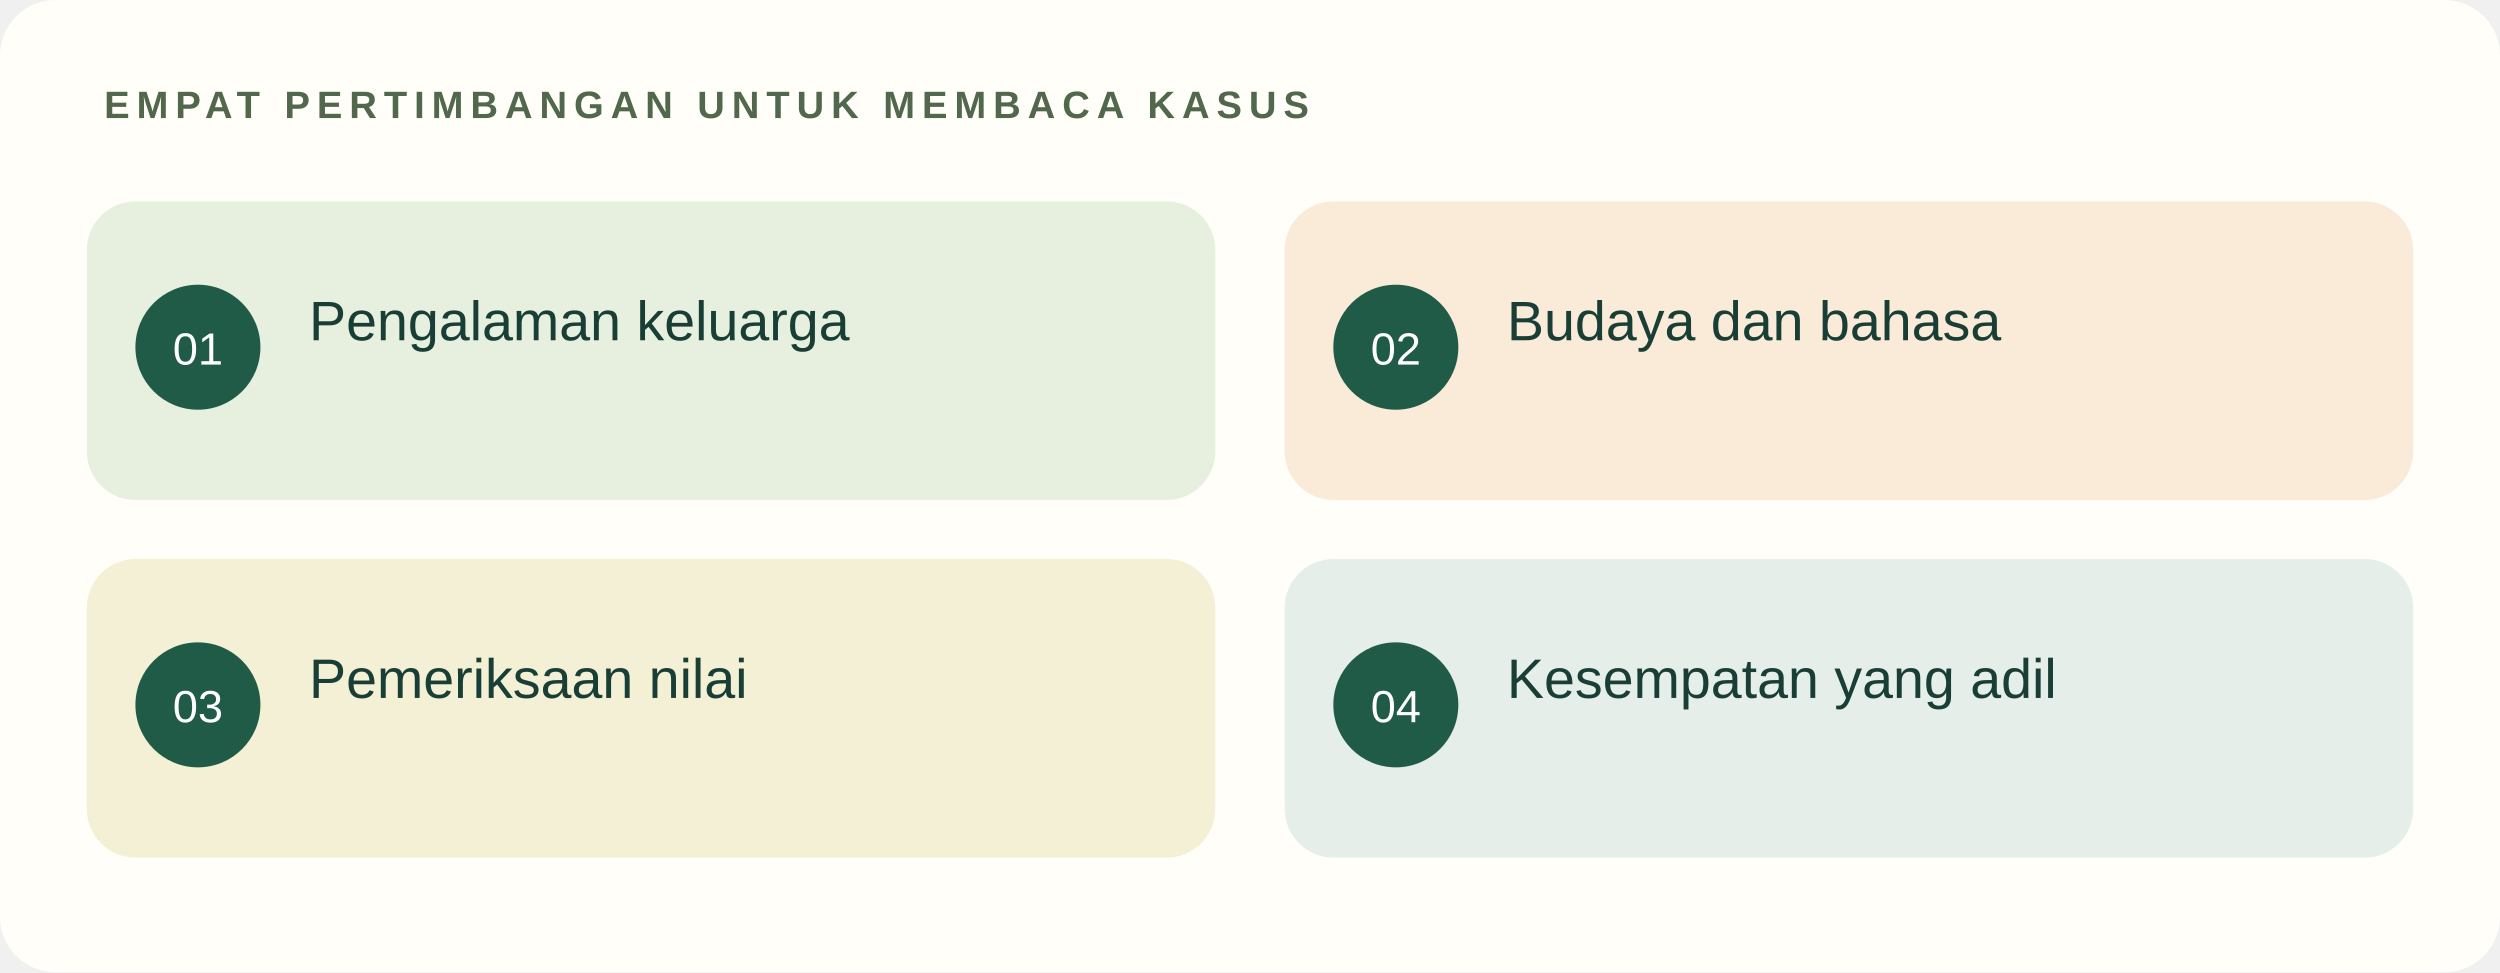
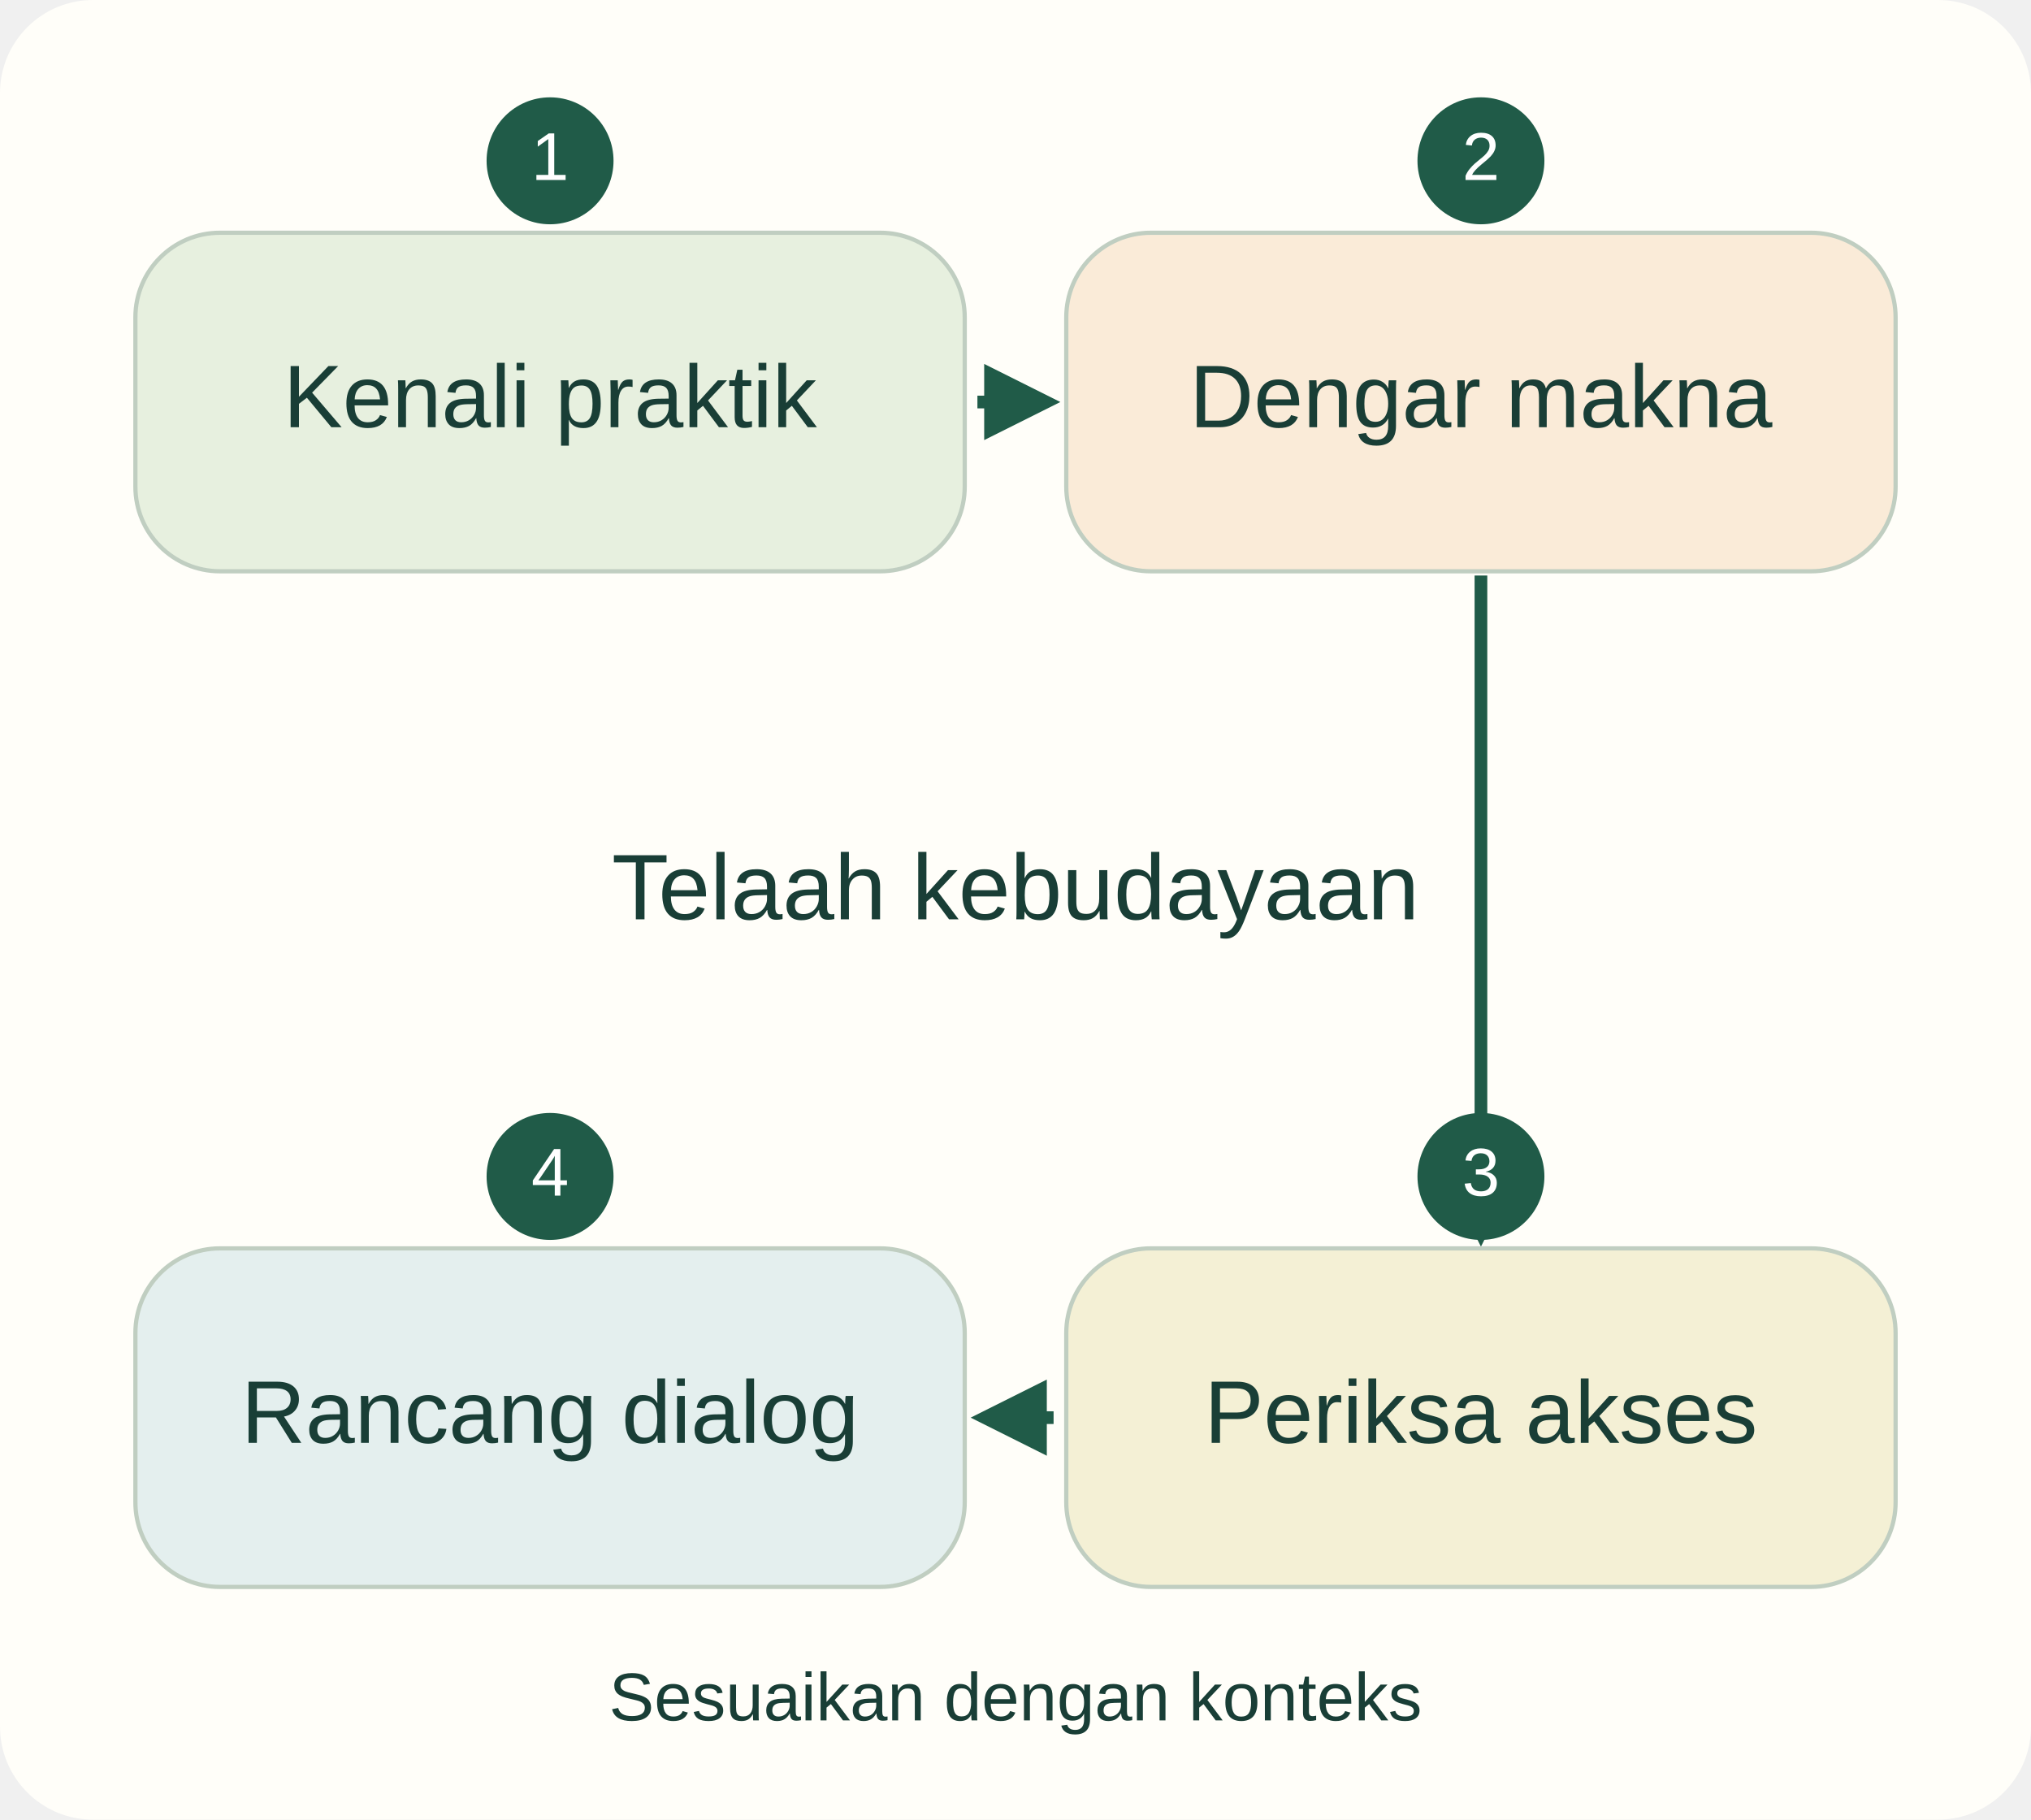
- <svg xmlns="http://www.w3.org/2000/svg" viewBox="0 0 720 280" role="img">
-   <rect width="720" height="280" rx="16" fill="#fffef9" />
-   <text x="30" y="34" font-family="Arial,sans-serif" font-size="11" font-weight="bold" letter-spacing="2" fill="#52684c">EMPAT PERTIMBANGAN UNTUK MEMBACA KASUS</text>
-   <rect x="25" y="58" width="325" height="86" rx="14" fill="#e7f0df" />
-   <circle cx="57" cy="100" r="18" fill="#205b48" />
-   <text x="57" y="105" text-anchor="middle" font-family="Arial" font-size="13" fill="white">01</text>
-   <text x="89" y="98" font-family="Arial,sans-serif" font-size="16" fill="#193e36">Pengalaman keluarga</text>
-   <rect x="370" y="58" width="325" height="86" rx="14" fill="#faebd8" />
-   <circle cx="402" cy="100" r="18" fill="#205b48" />
-   <text x="402" y="105" text-anchor="middle" font-family="Arial" font-size="13" fill="white">02</text>
-   <text x="434" y="98" font-family="Arial,sans-serif" font-size="16" fill="#193e36">Budaya dan bahasa</text>
-   <rect x="25" y="161" width="325" height="86" rx="14" fill="#f4f0d5" />
-   <circle cx="57" cy="203" r="18" fill="#205b48" />
-   <text x="57" y="208" text-anchor="middle" font-family="Arial" font-size="13" fill="white">03</text>
-   <text x="89" y="201" font-family="Arial,sans-serif" font-size="16" fill="#193e36">Pemeriksaan nilai</text>
-   <rect x="370" y="161" width="325" height="86" rx="14" fill="#e6eeea" />
-   <circle cx="402" cy="203" r="18" fill="#205b48" />
-   <text x="402" y="208" text-anchor="middle" font-family="Arial" font-size="13" fill="white">04</text>
-   <text x="434" y="201" font-family="Arial,sans-serif" font-size="16" fill="#193e36">Kesempatan yang adil</text>
+ <svg xmlns="http://www.w3.org/2000/svg" viewBox="0 0 480 430" role="img" aria-labelledby="title desc">
+   <defs>
+     <marker id="arrow" viewBox="0 0 10 10" refX="8" refY="5" markerWidth="6" markerHeight="6" orient="auto-start-reverse">
+       <path d="M0 0 L10 5 L0 10" fill="#205b48" />
+     </marker>
+   </defs>
+   <rect width="480" height="430" rx="22" fill="#fffef9" />
+   <path d="M231,95 L247,95" fill="none" stroke="#205b48" stroke-width="3" marker-end="url(#arrow)" />
+   <path d="M350,136 L350,291" fill="none" stroke="#205b48" stroke-width="3" marker-end="url(#arrow)" />
+   <path d="M249,335 L233,335" fill="none" stroke="#205b48" stroke-width="3" marker-end="url(#arrow)" />
+   <rect x="32.0" y="55.0" width="196" height="80" rx="20" fill="#e7f0df" stroke="#c0cec1" />
+   <text x="130" y="95.0" text-anchor="middle" dominant-baseline="middle" font-family="Arial,sans-serif" font-size="21" fill="#193e36">Kenali praktik</text>
+   <circle cx="130" cy="38" r="15" fill="#205b48" />
+   <text x="130" y="38.0" text-anchor="middle" dominant-baseline="middle" font-family="Arial,sans-serif" font-size="16" fill="white">1</text>
+   <rect x="252.0" y="55.0" width="196" height="80" rx="20" fill="#faebd8" stroke="#c0cec1" />
+   <text x="350" y="95.0" text-anchor="middle" dominant-baseline="middle" font-family="Arial,sans-serif" font-size="21" fill="#193e36">Dengar makna</text>
+   <circle cx="350" cy="38" r="15" fill="#205b48" />
+   <text x="350" y="38.0" text-anchor="middle" dominant-baseline="middle" font-family="Arial,sans-serif" font-size="16" fill="white">2</text>
+   <rect x="252.0" y="295.0" width="196" height="80" rx="20" fill="#f4f0d5" stroke="#c0cec1" />
+   <text x="350" y="335.0" text-anchor="middle" dominant-baseline="middle" font-family="Arial,sans-serif" font-size="21" fill="#193e36">Periksa akses</text>
+   <circle cx="350" cy="278" r="15" fill="#205b48" />
+   <text x="350" y="278.0" text-anchor="middle" dominant-baseline="middle" font-family="Arial,sans-serif" font-size="16" fill="white">3</text>
+   <rect x="32.0" y="295.0" width="196" height="80" rx="20" fill="#e4efee" stroke="#c0cec1" />
+   <text x="130" y="335.0" text-anchor="middle" dominant-baseline="middle" font-family="Arial,sans-serif" font-size="21" fill="#193e36">Rancang dialog</text>
+   <circle cx="130" cy="278" r="15" fill="#205b48" />
+   <text x="130" y="278.0" text-anchor="middle" dominant-baseline="middle" font-family="Arial,sans-serif" font-size="16" fill="white">4</text>
+   <text x="240" y="211.0" text-anchor="middle" dominant-baseline="middle" font-family="Arial,sans-serif" font-size="22" fill="#193e36">Telaah kebudayaan</text>
+   <text x="240" y="402.0" text-anchor="middle" dominant-baseline="middle" font-family="Arial,sans-serif" font-size="16" fill="#193e36">Sesuaikan dengan konteks</text>
</svg>
